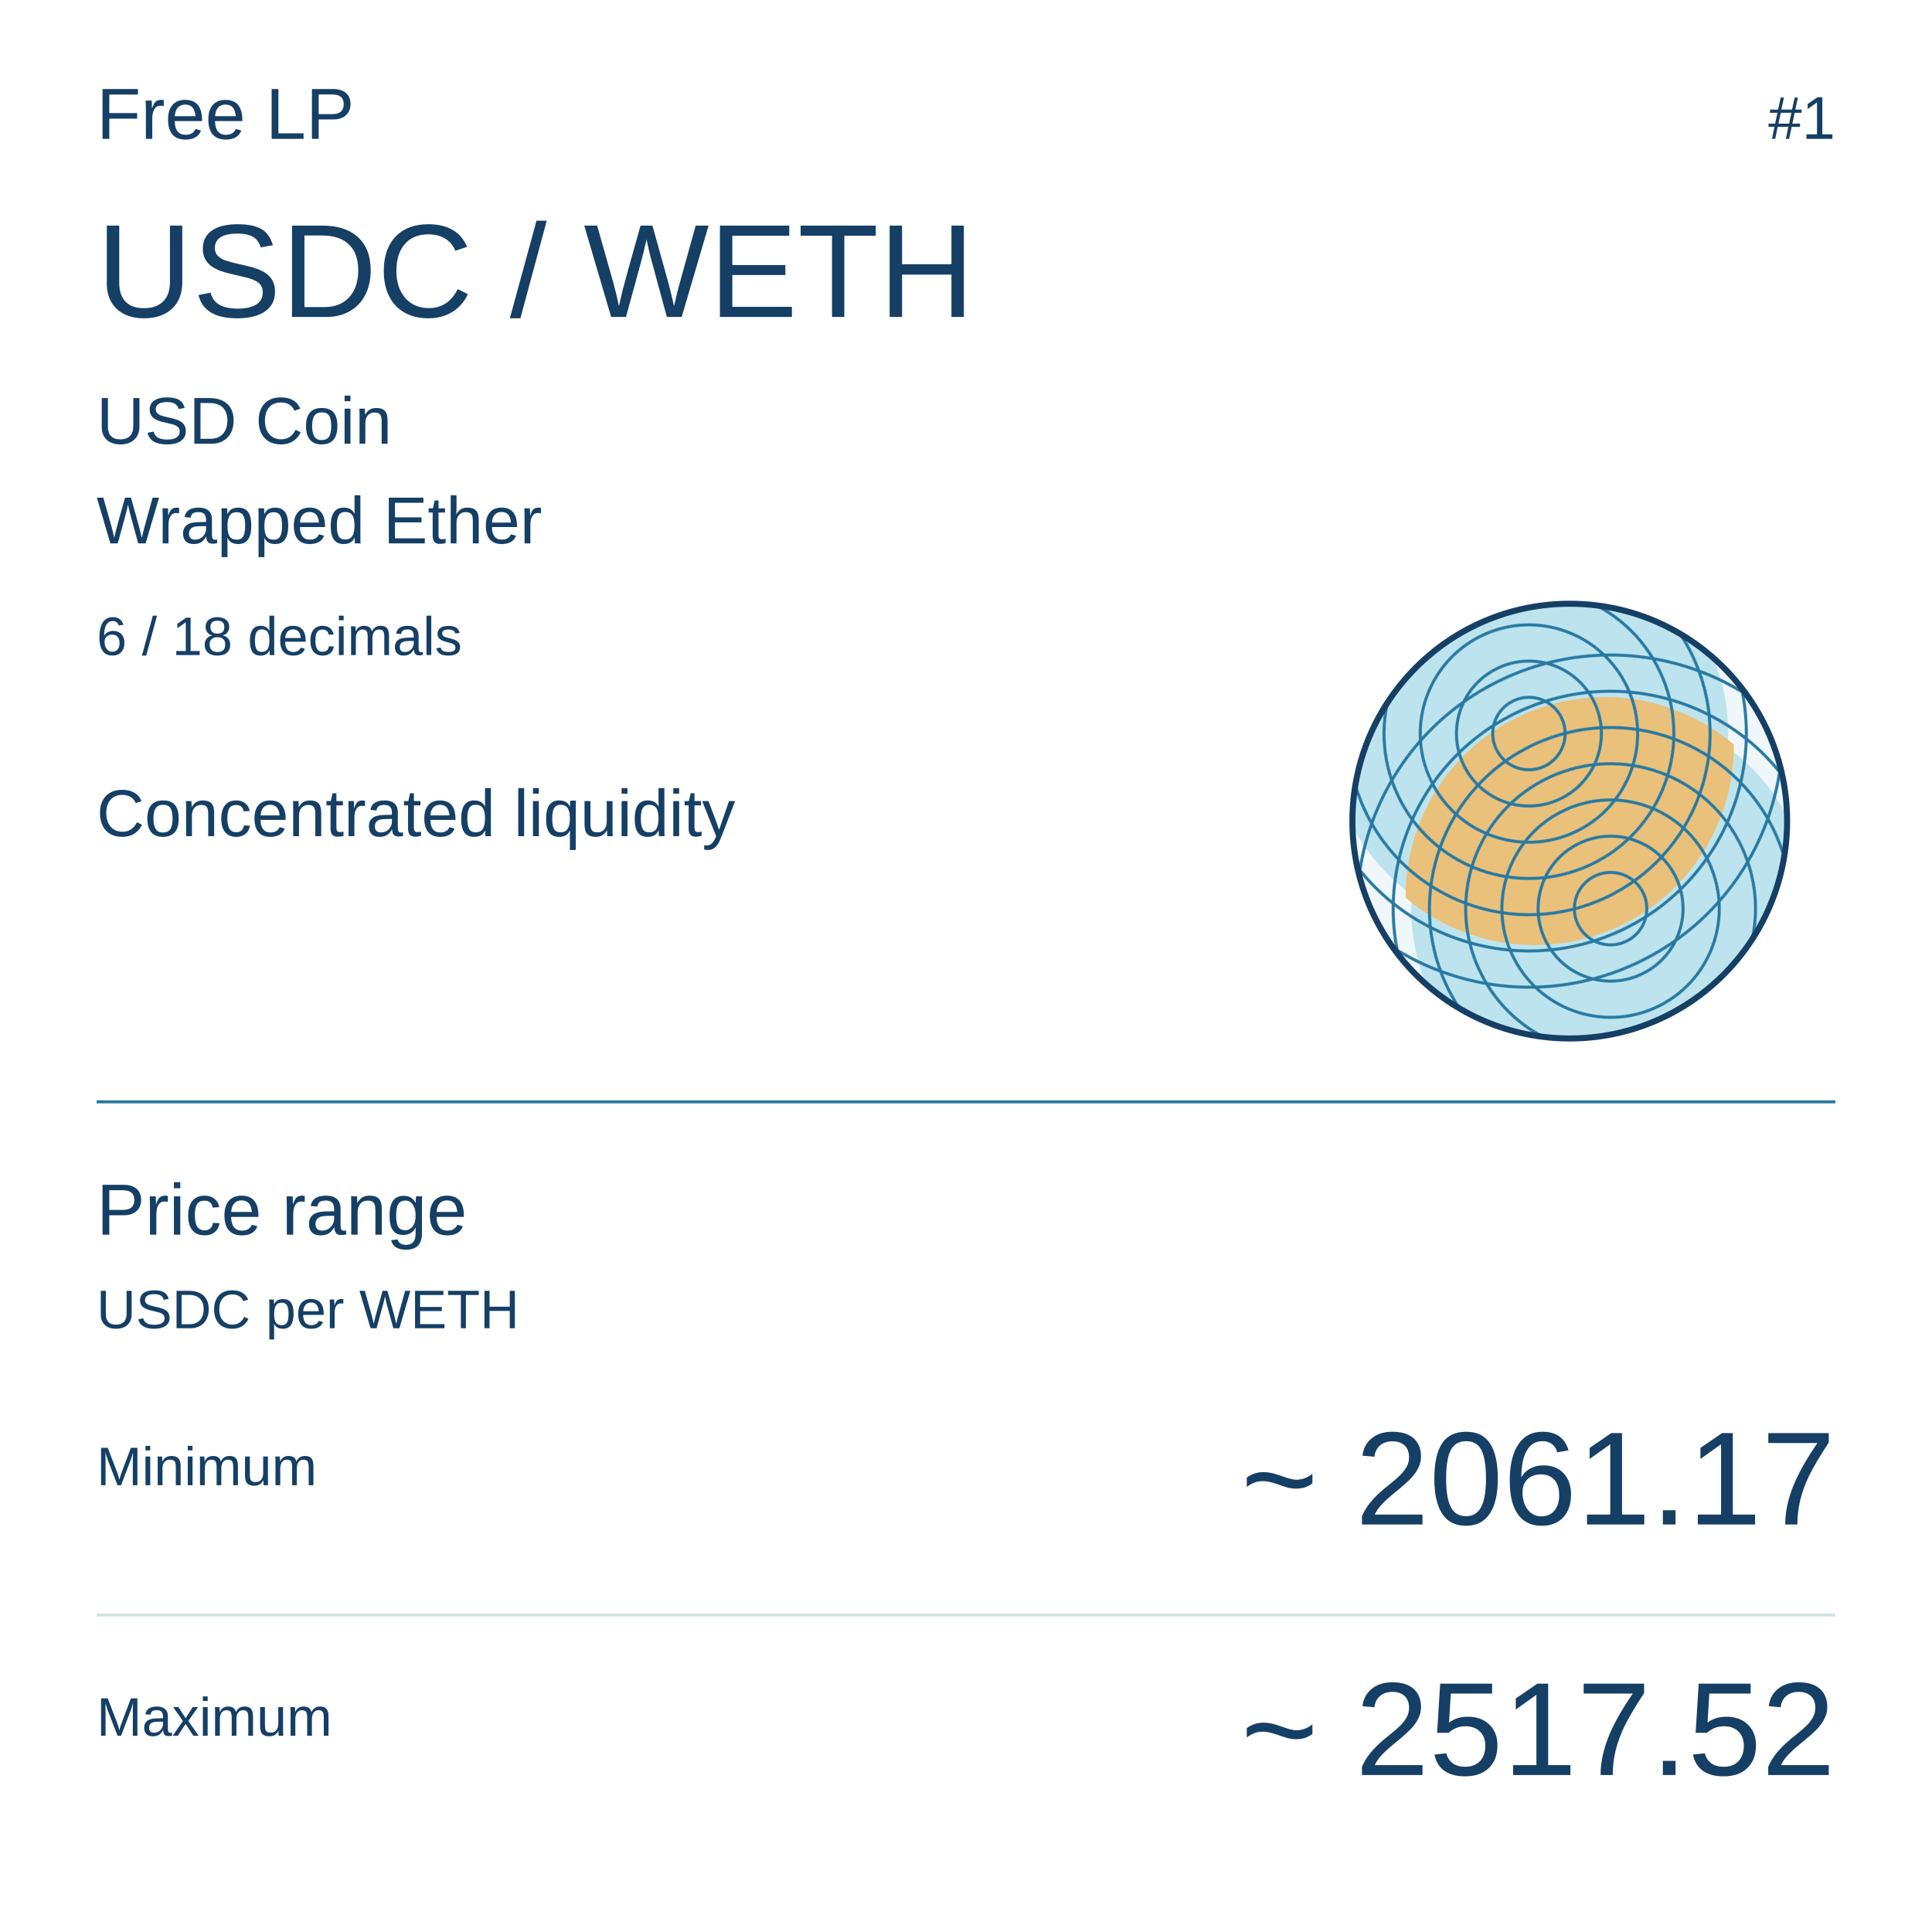
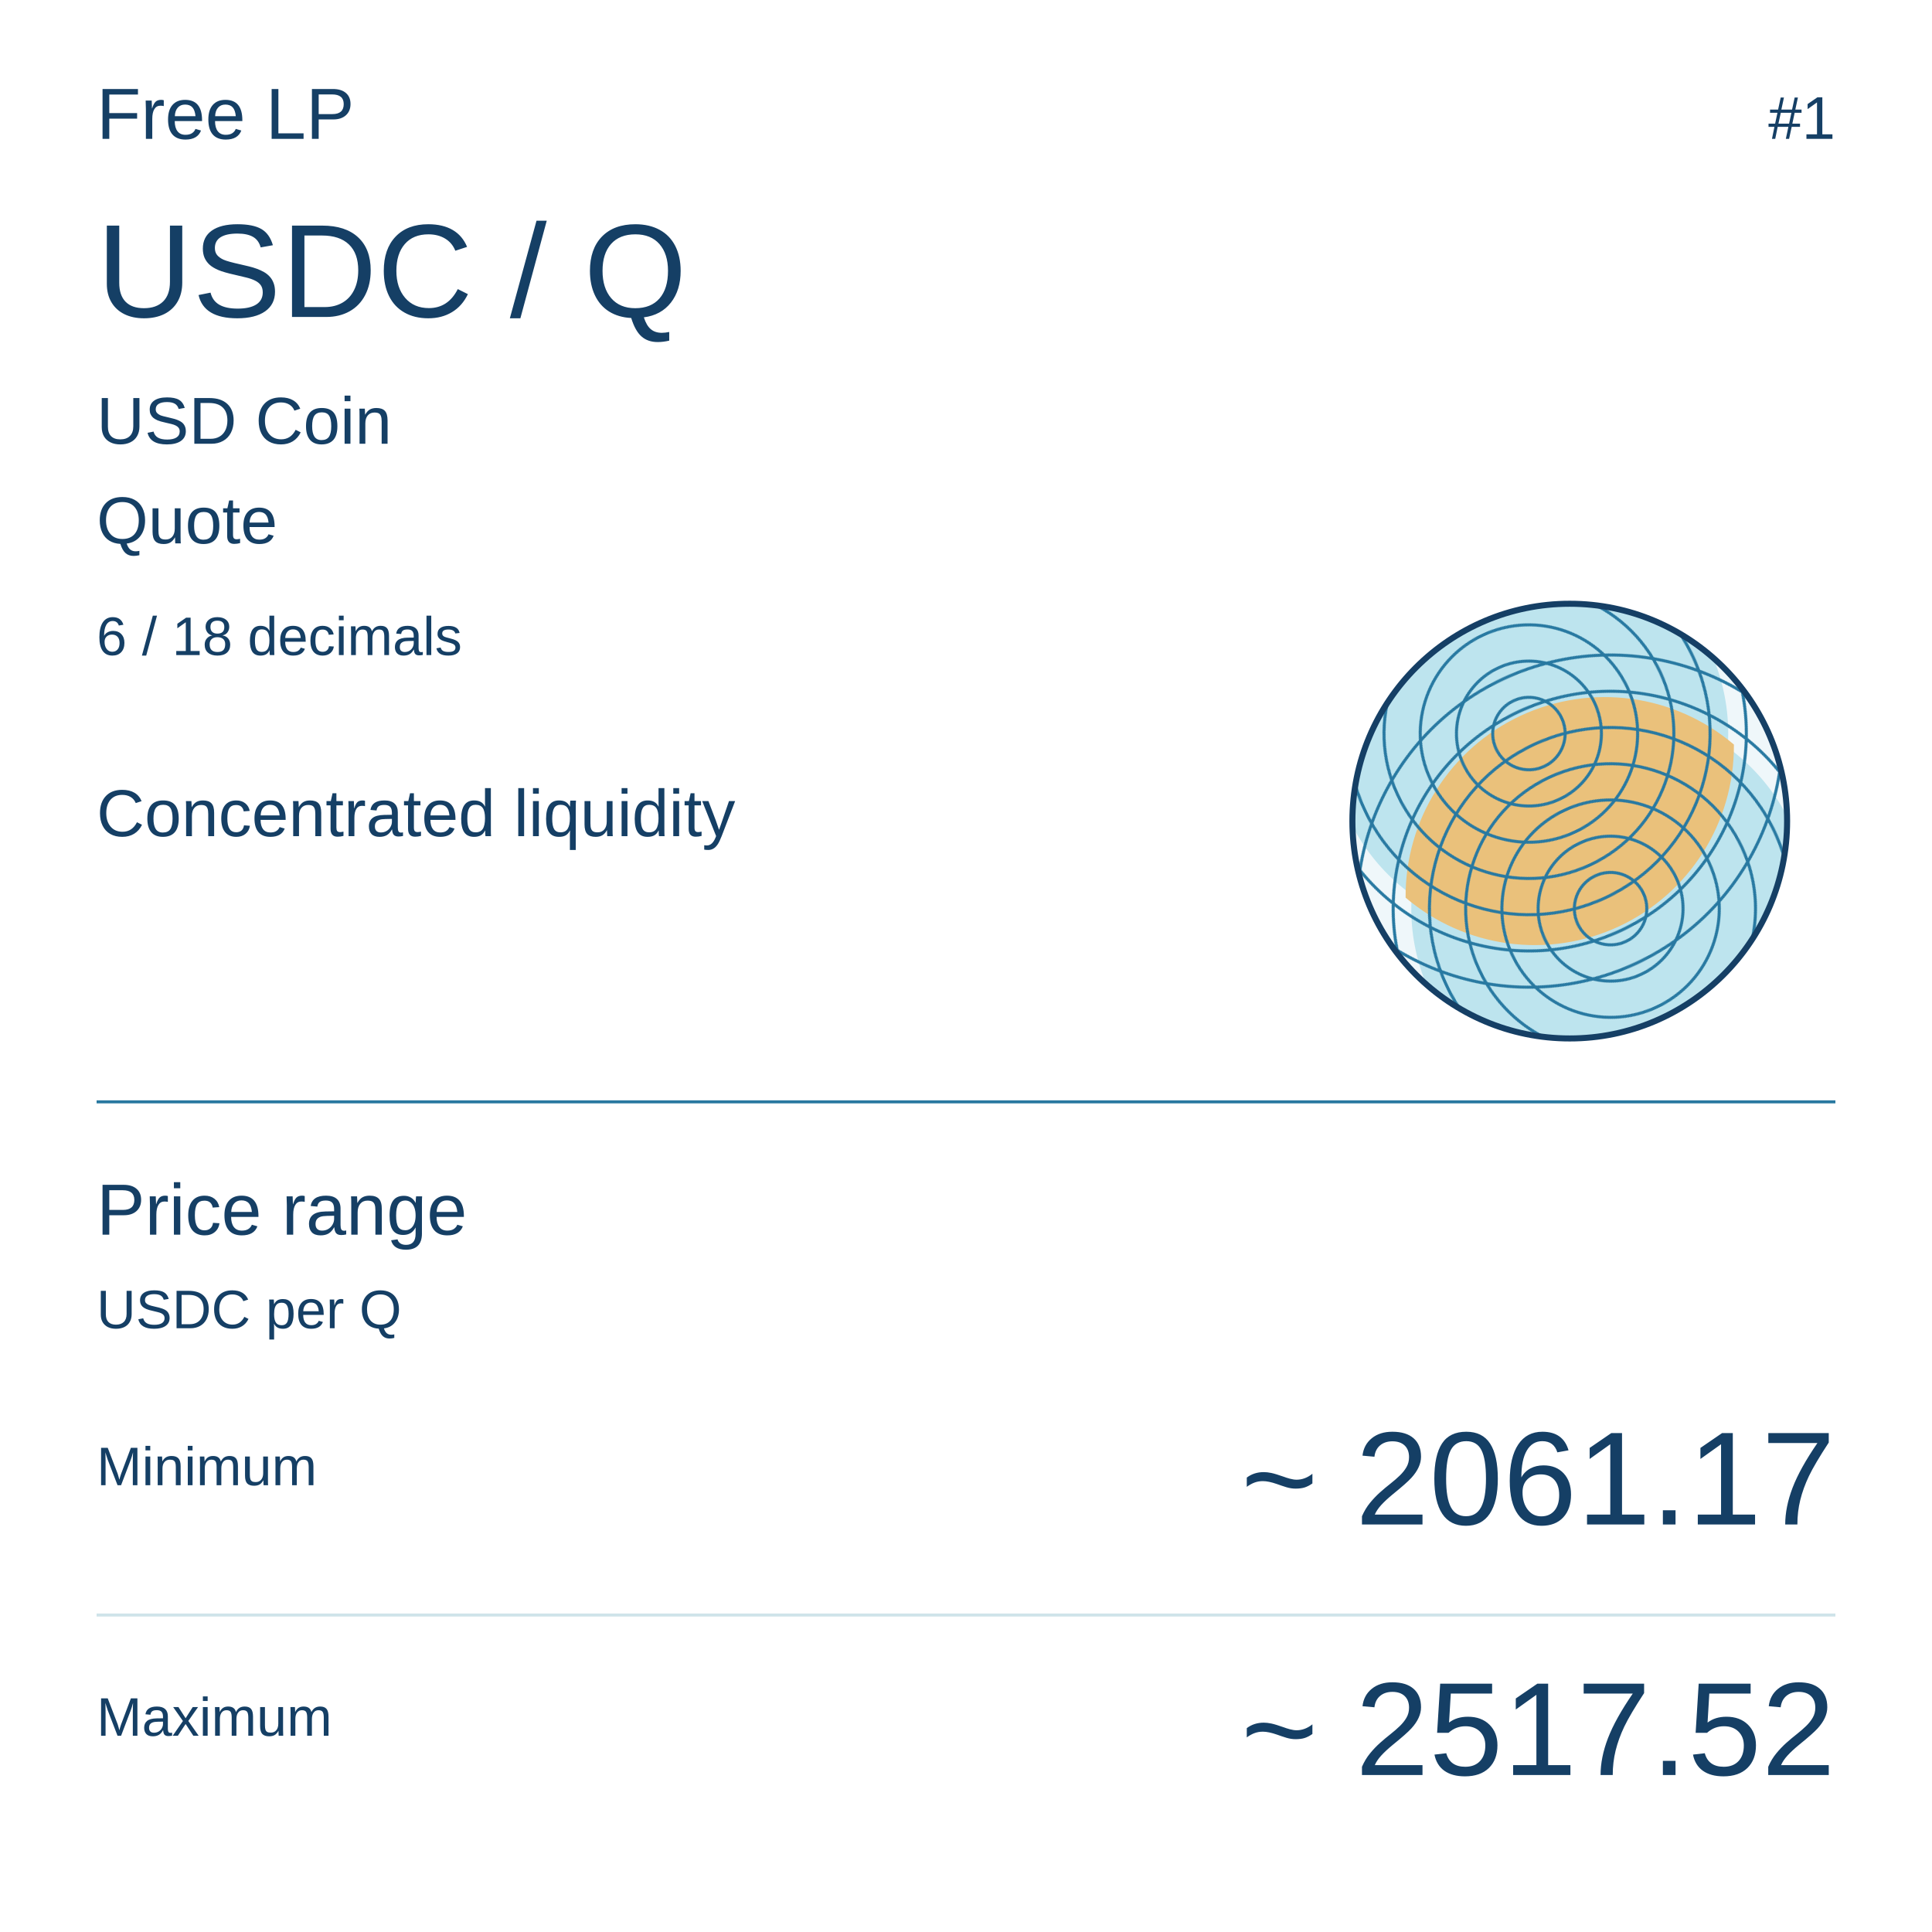
<svg xmlns="http://www.w3.org/2000/svg" width="640" height="640" viewBox="0 0 640 640">
  <rect width="640" height="640" fill="#fff" />
  <g font-family="Arial,Helvetica,sans-serif" fill="#153f65">
    <text x="32" y="46" font-size="24">Free LP</text>
    <text x="608" y="46" text-anchor="end" font-size="20">#1</text>
-     <text x="32" y="105" font-size="44">USDC / WETH</text>
+     <text x="32" y="105" font-size="44">USDC / Q</text>
    <text x="32" y="147" font-size="22">USD Coin</text>
-     <text x="32" y="180" font-size="22">Wrapped Ether</text>
+     <text x="32" y="180" font-size="22">Quote</text>
    <text x="32" y="217" font-size="18">6 / 18 decimals</text>
  </g>
  <defs>
    <pattern id="ripples" width="180" height="180" patternUnits="userSpaceOnUse" x="430" y="185">
      <g fill="none" stroke="#2878a0" stroke-width="1">
        <circle cx="58" cy="87" r="12" />
        <circle cx="122" cy="87" r="12" />
        <circle cx="58" cy="87" r="24" />
        <circle cx="122" cy="87" r="24" />
        <circle cx="58" cy="87" r="36" />
        <circle cx="122" cy="87" r="36" />
        <circle cx="58" cy="87" r="48" />
        <circle cx="122" cy="87" r="48" />
        <circle cx="58" cy="87" r="60" />
        <circle cx="122" cy="87" r="60" />
        <circle cx="58" cy="87" r="72" />
        <circle cx="122" cy="87" r="72" />
        <circle cx="58" cy="87" r="84" />
        <circle cx="122" cy="87" r="84" />
      </g>
    </pattern>
    <clipPath id="disc">
      <circle cx="520" cy="272" r="72" />
    </clipPath>
  </defs>
  <g clip-path="url(#disc)">
    <circle cx="520" cy="272" r="72" fill="#eff7fa" />
    <g transform="rotate(65 520 272)">
      <circle cx="488" cy="272" r="66" fill="#bde4ee" />
      <circle cx="552" cy="272" r="66" fill="#bde4ee" />
      <path d="M520 212 A66 66 0 0 1 520 332 A66 66 0 0 1 520 212Z" fill="#eac17b" />
      <rect x="430" y="182" width="180" height="180" fill="url(#ripples)" />
    </g>
  </g>
  <circle cx="520" cy="272" r="72" fill="none" stroke="#153f65" stroke-width="2" />
  <g font-family="Arial,Helvetica,sans-serif" fill="#153f65">
    <text x="32" y="277" font-size="22">Concentrated liquidity</text>
  </g>
  <path d="M32 365H608" stroke="#2878a0" />
  <g font-family="Arial,Helvetica,sans-serif" fill="#153f65">
    <text x="32" y="409" font-size="24">Price range</text>
-     <text x="32" y="440" font-size="18">USDC per WETH</text>
+     <text x="32" y="440" font-size="18">USDC per Q</text>
    <text x="32" y="492" font-size="18">Minimum</text>
    <text x="608" y="505" text-anchor="end" font-size="44">~ 2061.17</text>
    <path d="M32 535H608" stroke="#cfe3e9" />
    <text x="32" y="575" font-size="18">Maximum</text>
    <text x="608" y="588" text-anchor="end" font-size="44">~ 2517.52</text>
  </g>
</svg>
